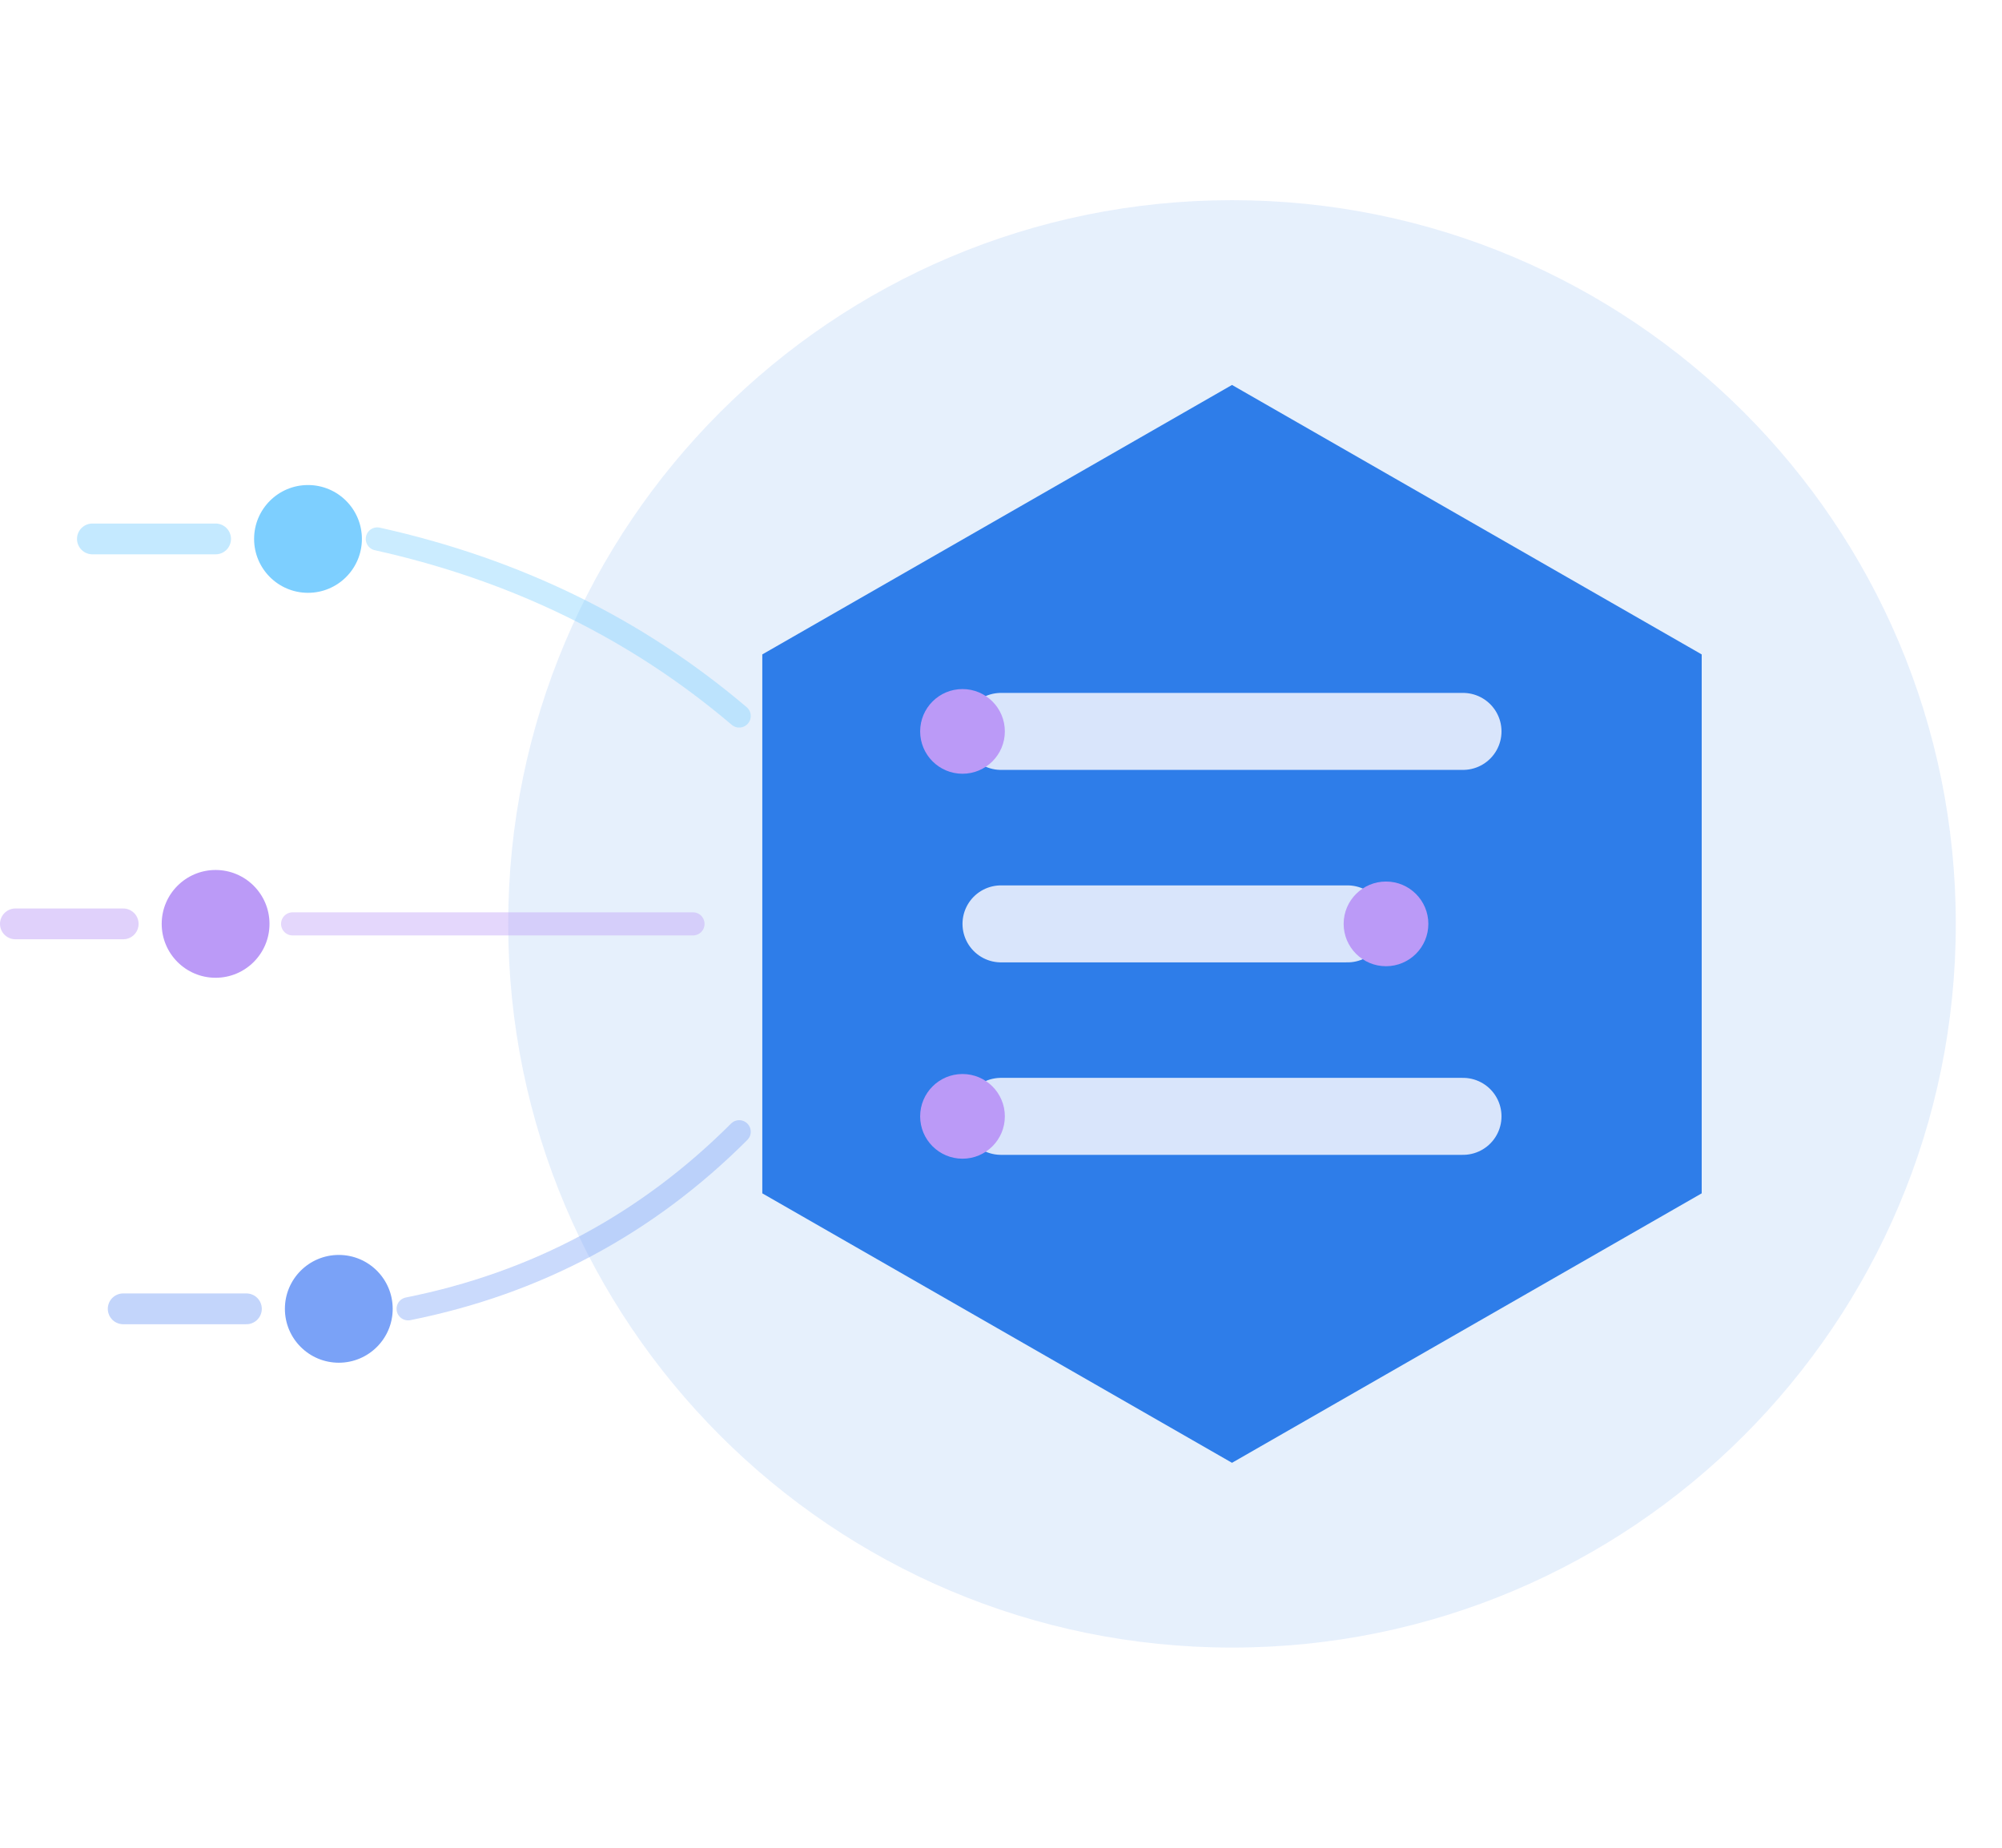
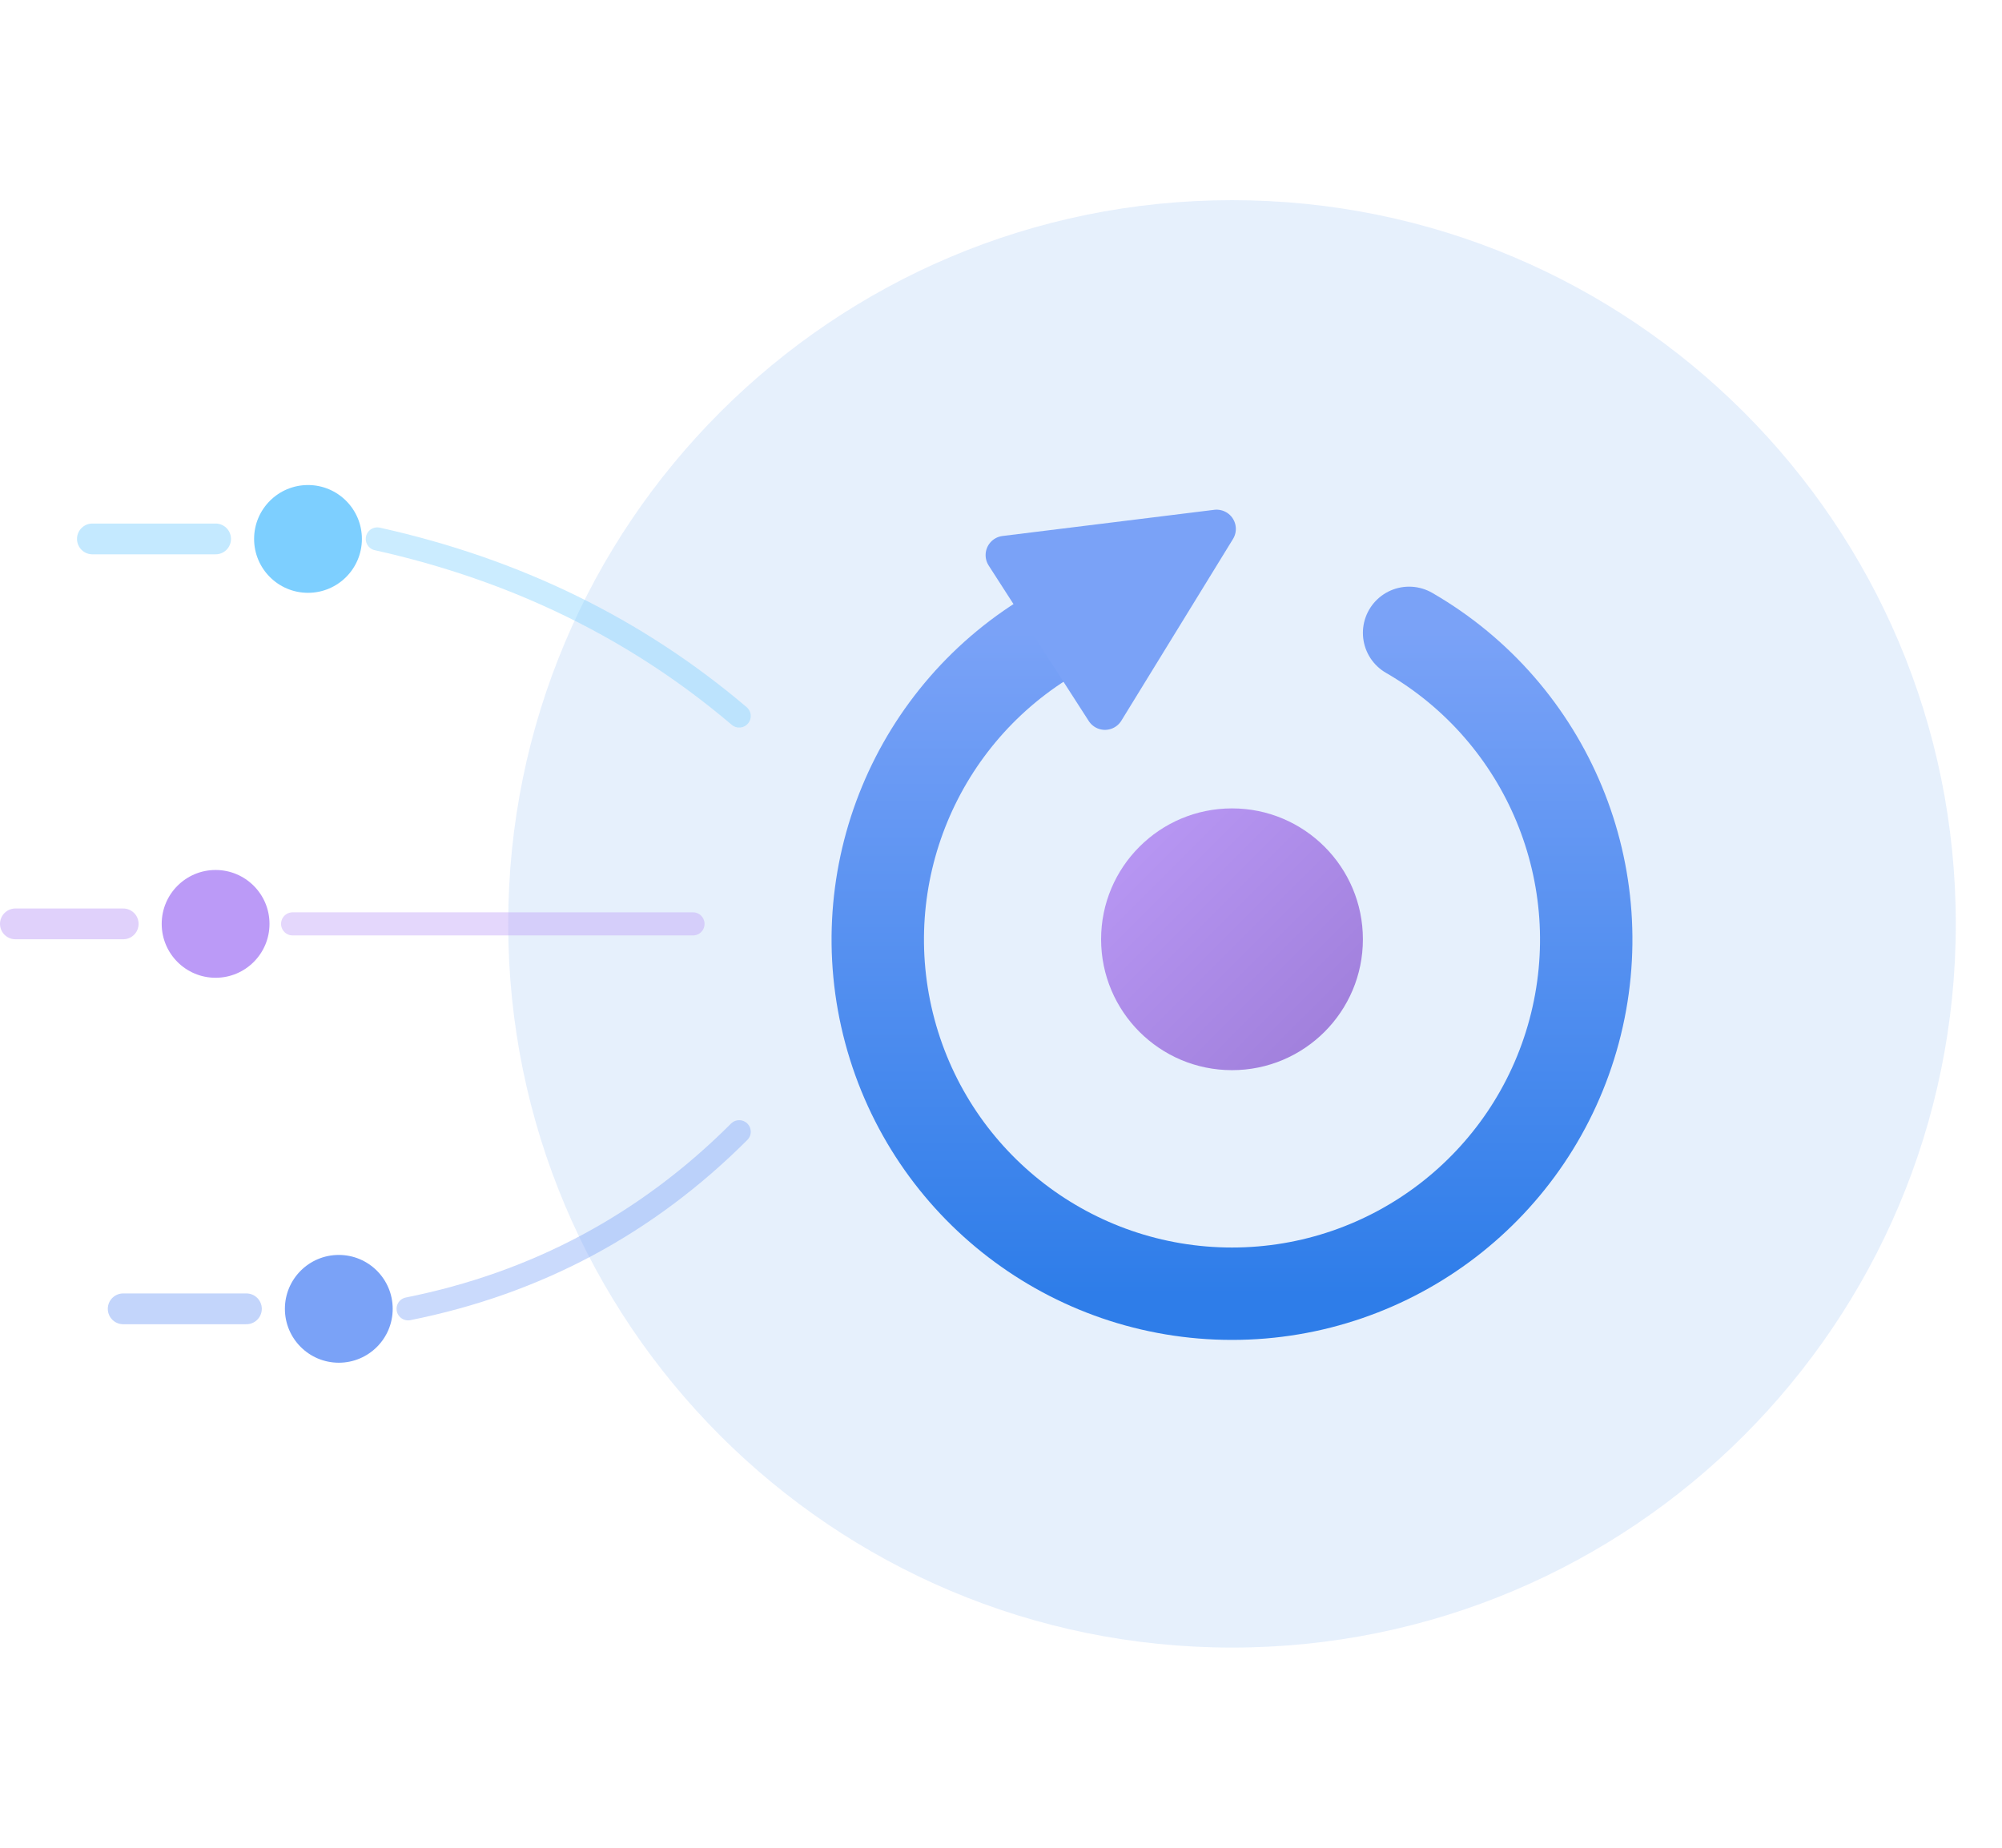
<svg xmlns="http://www.w3.org/2000/svg" viewBox="0 0 260 240" role="img" aria-labelledby="heroTitle">
+   <defs>
+     <linearGradient id="hero-ring" x1="0" y1="0" x2="0" y2="1">
+       <stop offset="0" stop-color="#7aa2f7" />
+       <stop offset="1" stop-color="#2e7de9" />
+     </linearGradient>
+     <linearGradient id="hero-event" x1="0" y1="0" x2="1" y2="1">
+       <stop offset="0" stop-color="#bb9af7" />
+       <stop offset="1" stop-color="#9d7cd8" />
+     </linearGradient>
+   </defs>
  <circle cx="160" cy="120" r="94" fill="#2e7de9" opacity="0.12" />
  <path fill="none" stroke="#7dcfff" stroke-width="3" stroke-linecap="round" opacity="0.4" d="M49 70Q76 76 96 93" />
  <path fill="none" stroke="#bb9af7" stroke-width="3" stroke-linecap="round" opacity="0.4" d="M38 120h52" />
  <path fill="none" stroke="#7aa2f7" stroke-width="3" stroke-linecap="round" opacity="0.4" d="M53 170Q78 165 96 147" />
  <path fill="none" stroke="#7dcfff" stroke-width="4" stroke-linecap="round" opacity="0.45" d="M12 70h16" />
  <path fill="none" stroke="#bb9af7" stroke-width="4" stroke-linecap="round" opacity="0.45" d="M2 120h14" />
  <path fill="none" stroke="#7aa2f7" stroke-width="4" stroke-linecap="round" opacity="0.45" d="M16 170h16" />
  <circle cx="40" cy="70" r="7" fill="#7dcfff" />
  <circle cx="28" cy="120" r="7" fill="#bb9af7" />
  <circle cx="44" cy="170" r="7" fill="#7aa2f7" />
-   <path fill="#2e7de9" d="M160 50l61 35v70l-61 35-61-35V85z" />
-   <path fill="none" stroke="#d9e5fb" stroke-linecap="round" stroke-width="10" d="M130 95h60M130 120h45M130 145h60" />
-   <circle cx="125" cy="95" r="5.5" fill="#bb9af7" />
-   <circle cx="180" cy="120" r="5.5" fill="#bb9af7" />
-   <circle cx="125" cy="145" r="5.5" fill="#bb9af7" />
+   <path d="M183 82.2A46 46 0 1 1 137 82.2" fill="none" stroke="url(#hero-ring)" stroke-width="12" stroke-linecap="round" />
+   <path d="M158 68.7L143.5 92.3L130.5 72.1Z" fill="#7aa2f7" stroke="#7aa2f7" stroke-width="5" stroke-linejoin="round" />
+   <circle cx="160" cy="122" r="17" fill="url(#hero-event)" />
</svg>
